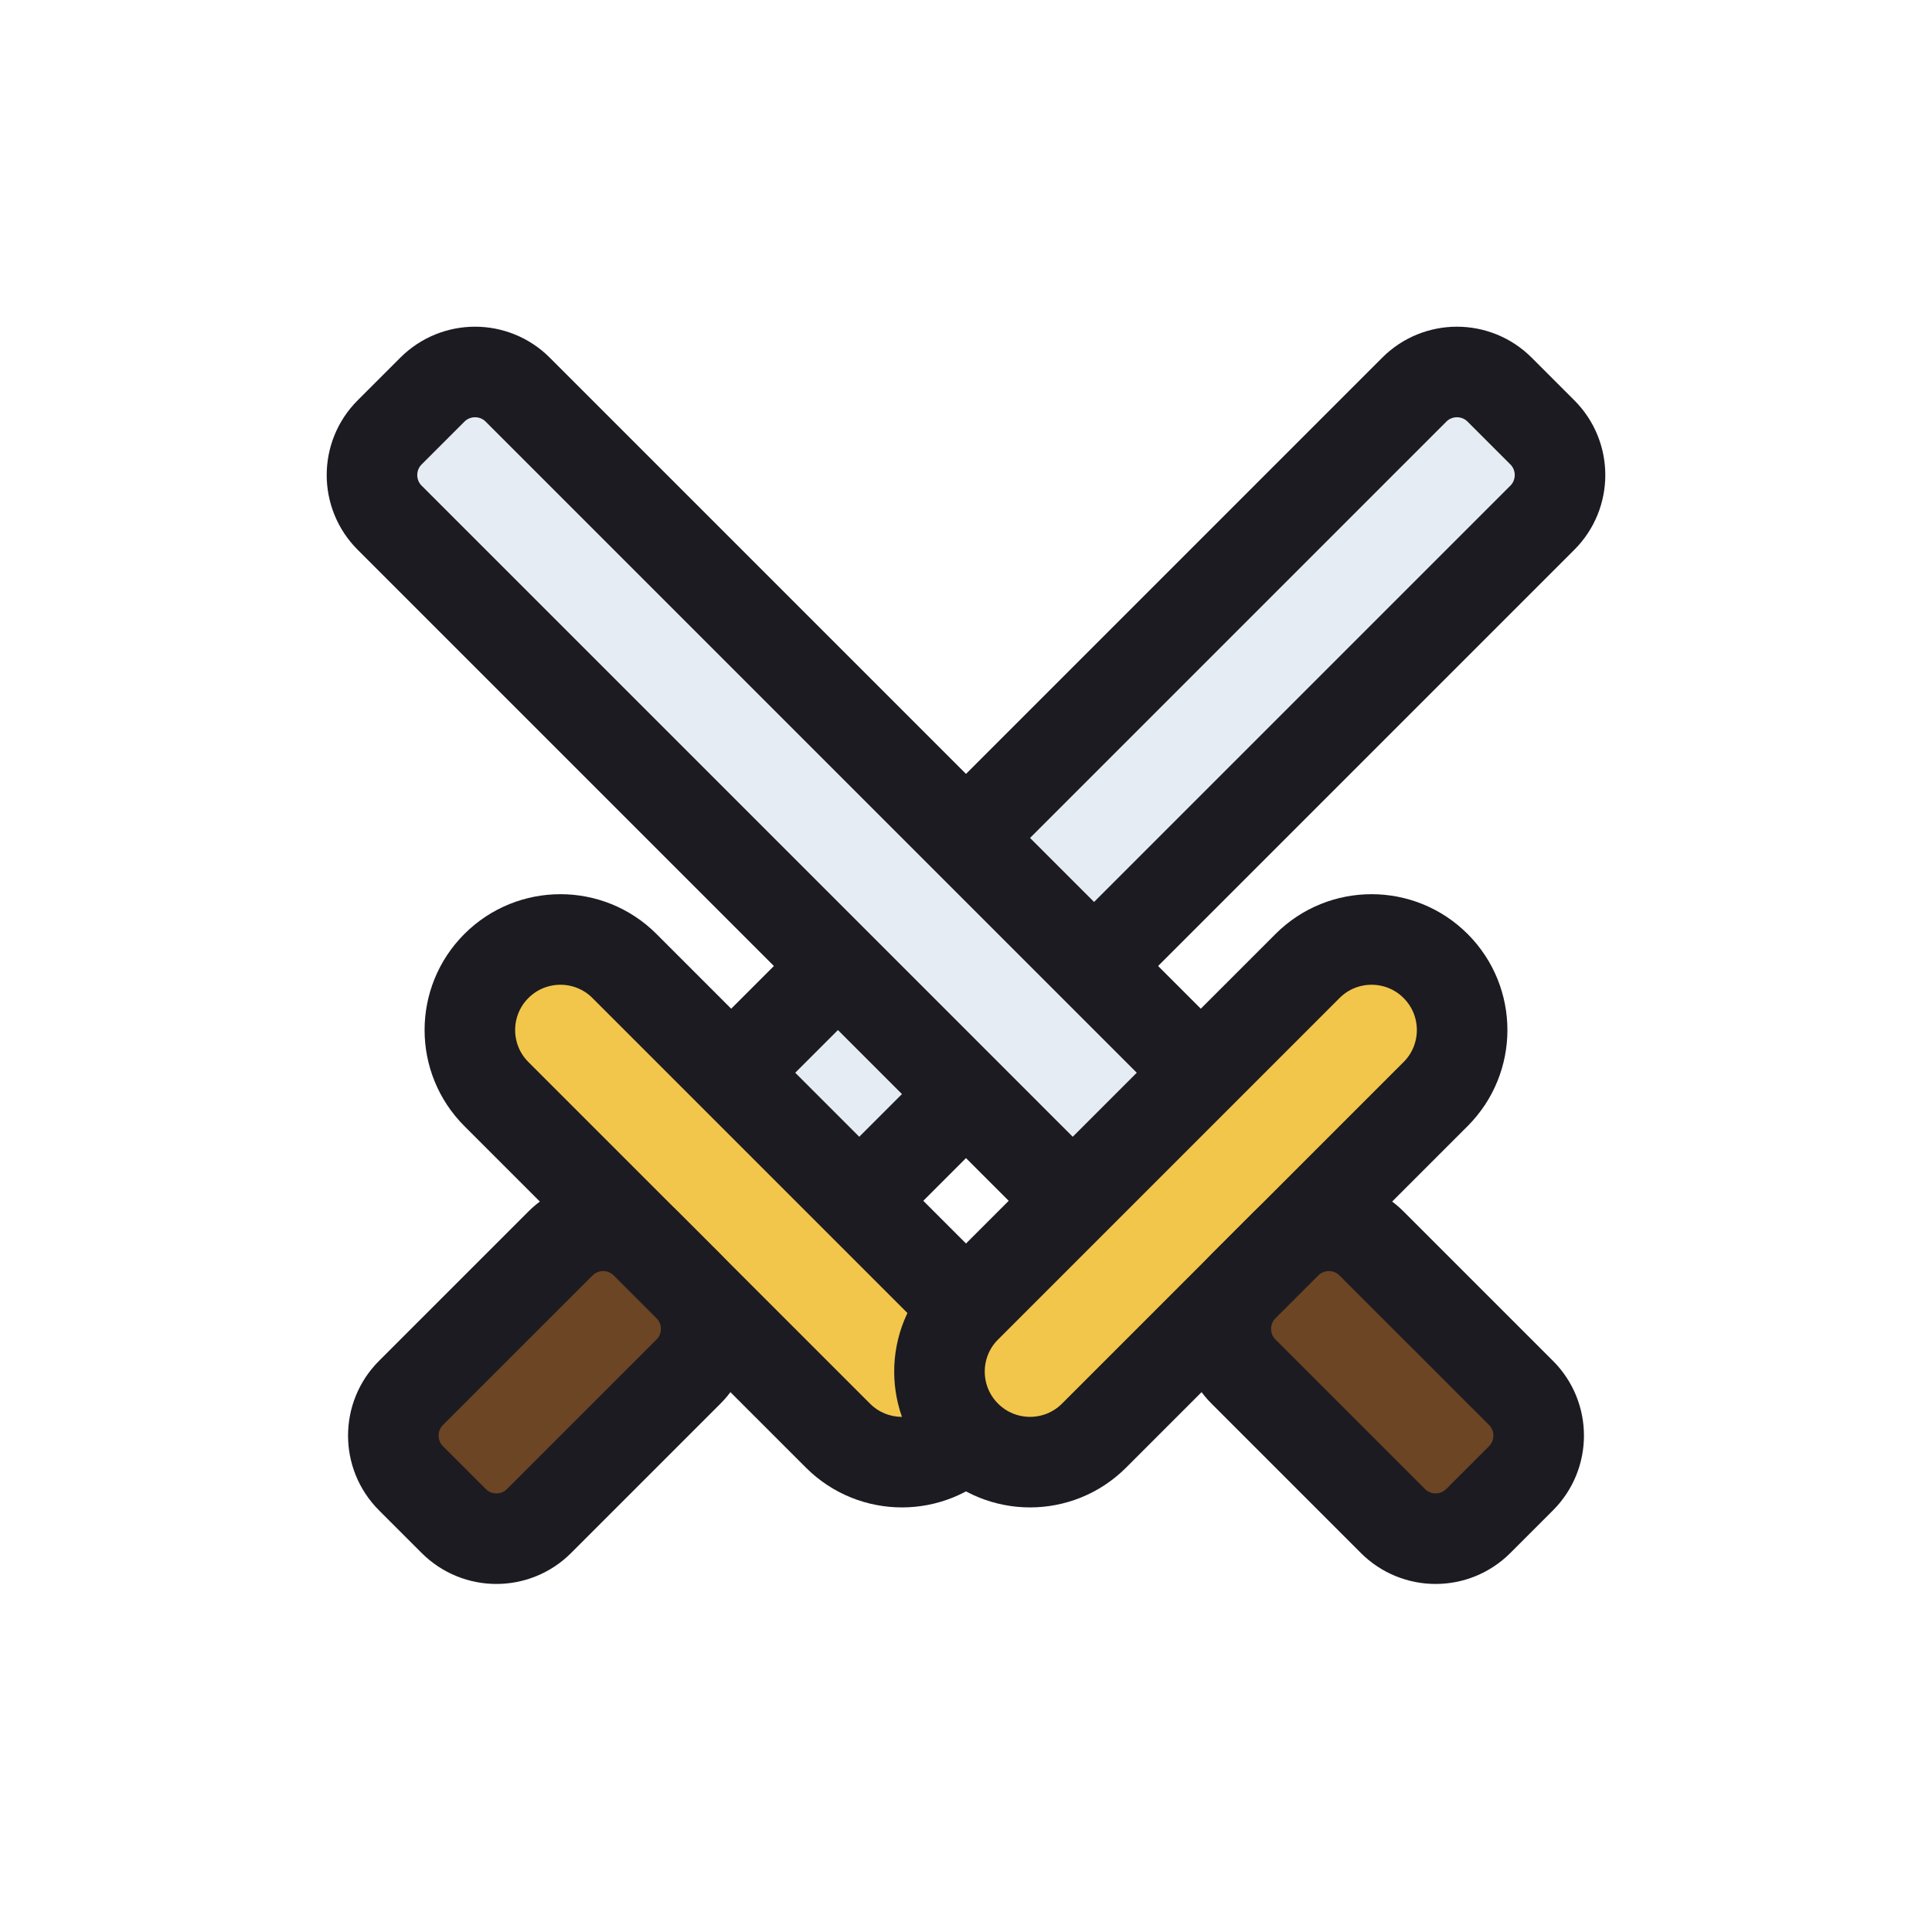
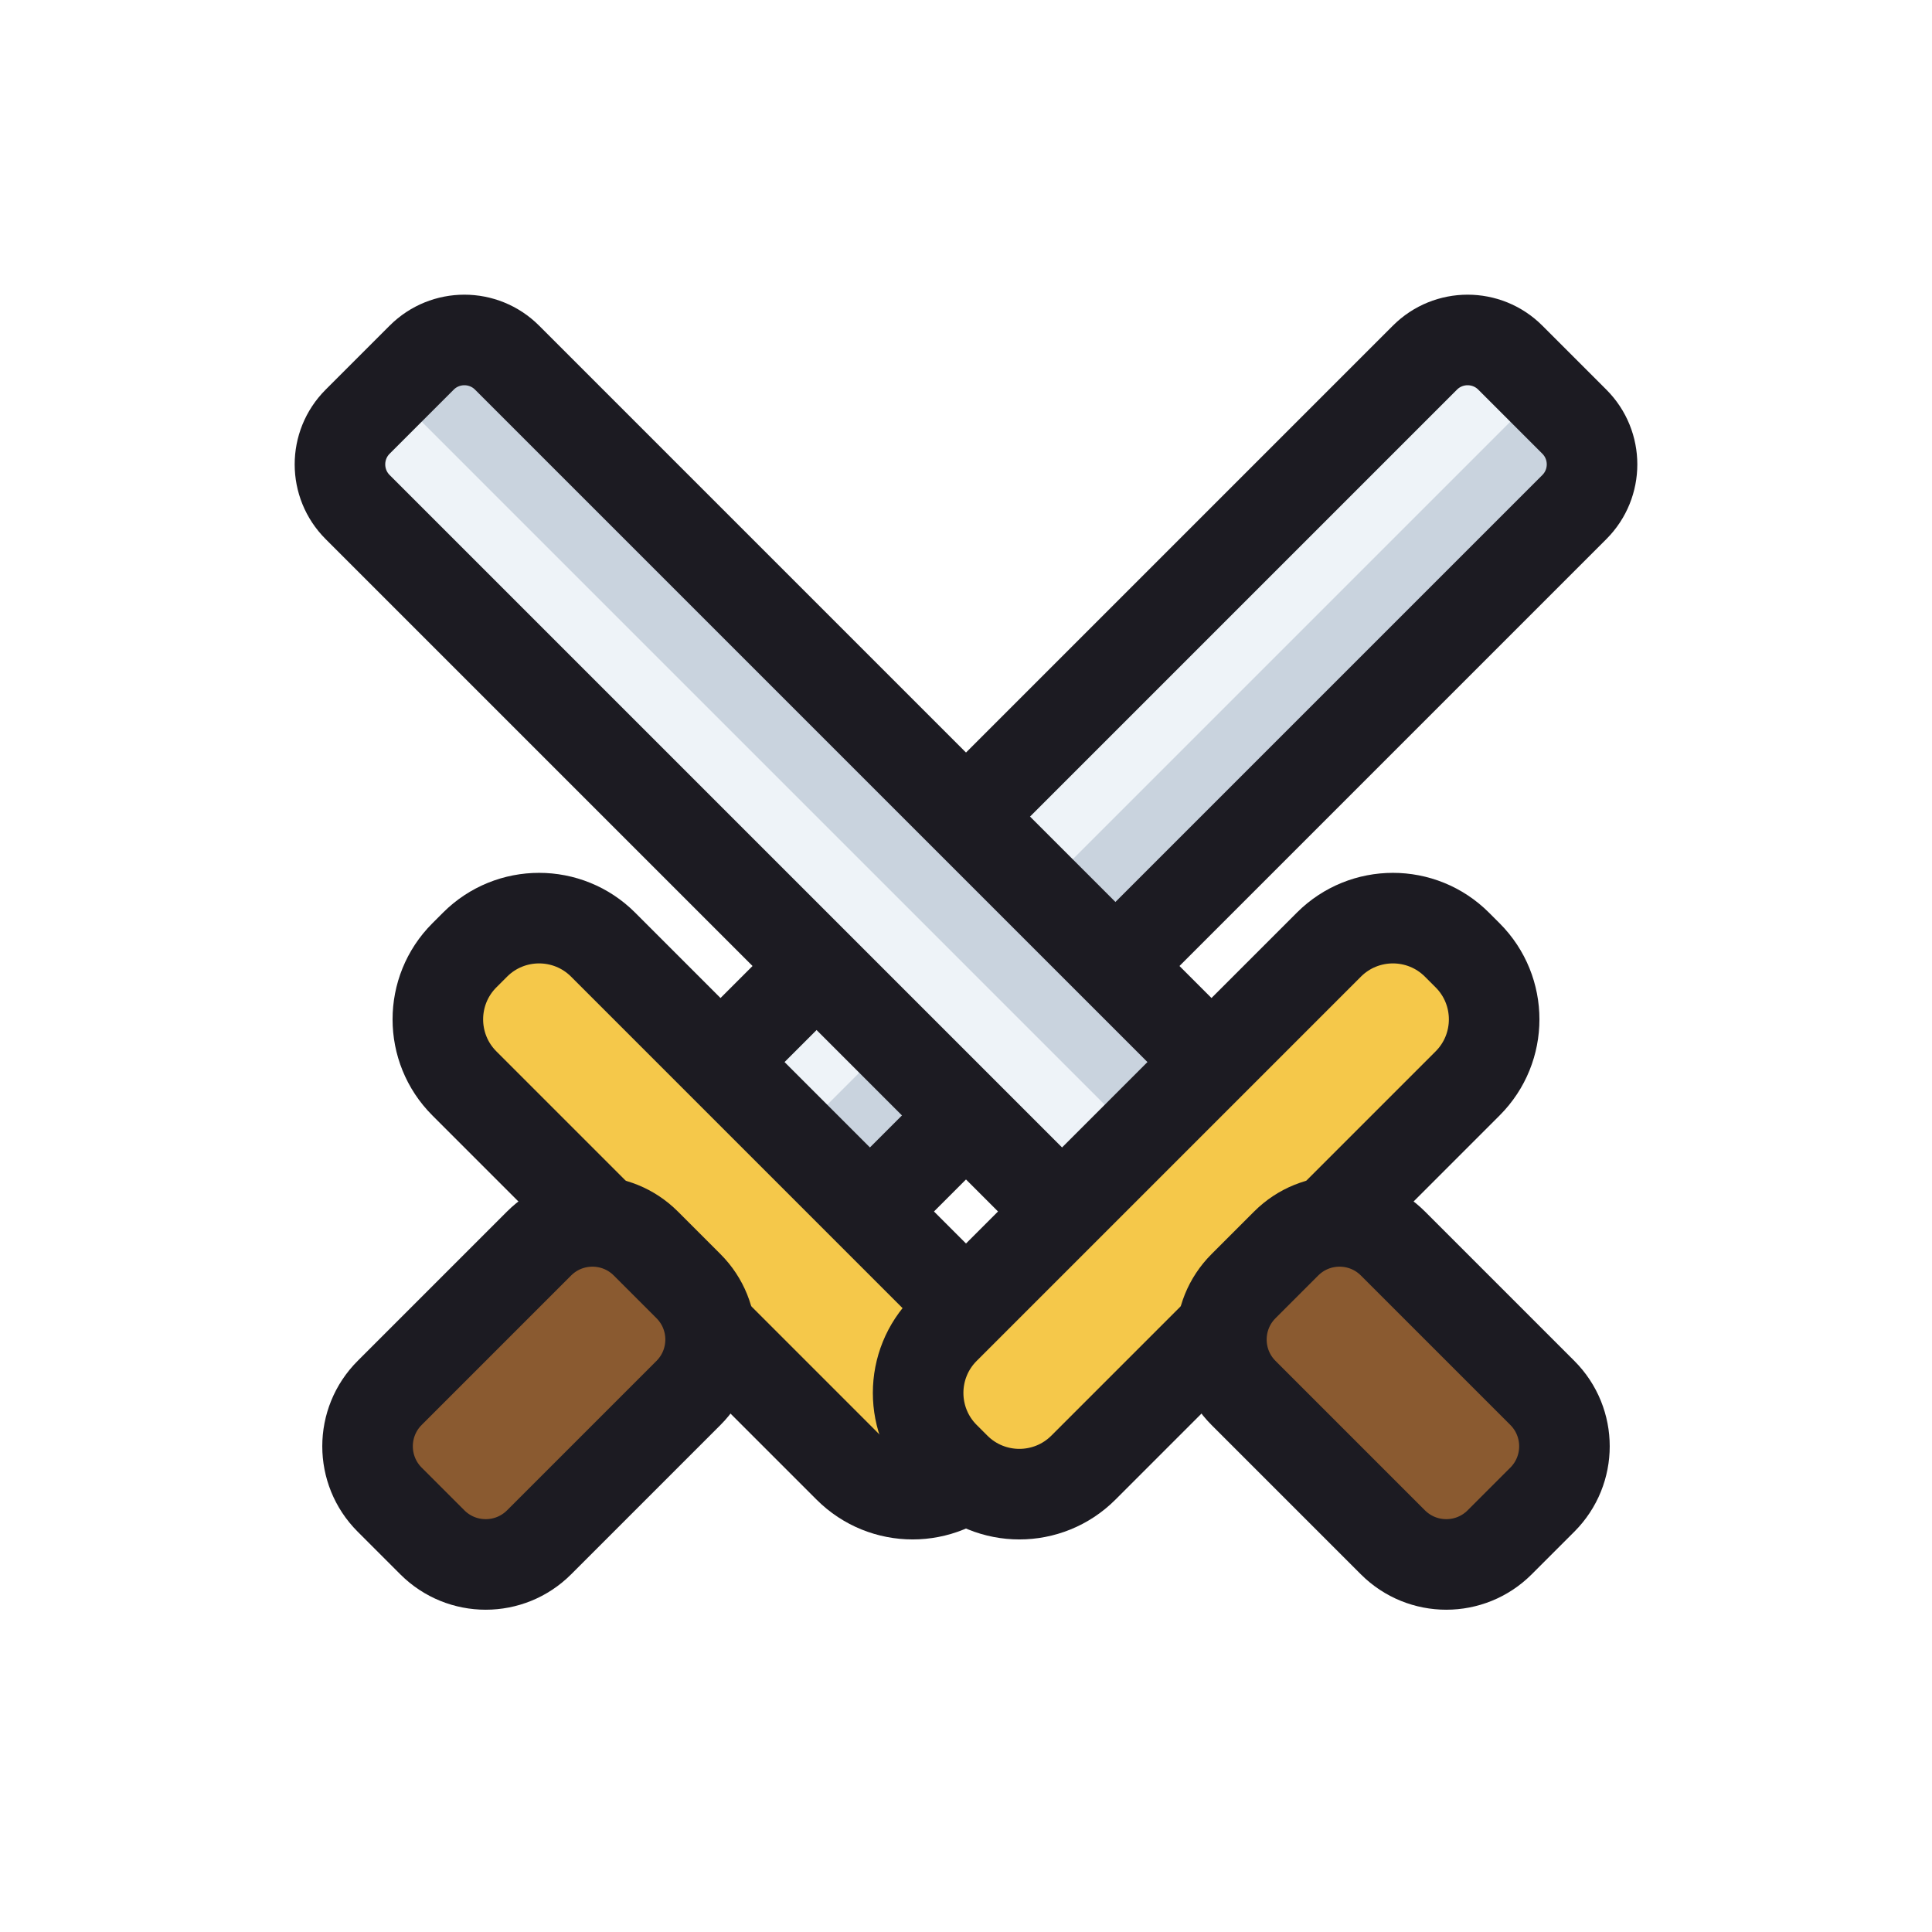
<svg xmlns="http://www.w3.org/2000/svg" width="64" height="64" viewBox="0 0 64 64">
  <g transform="rotate(45 32 32)">
-     <rect x="29" y="6" width="6" height="36" rx="2" fill="#e6ecf3" stroke="#1c1b22" stroke-width="3" stroke-linejoin="round" stroke-linecap="round" />
-     <rect x="21" y="40" width="22" height="6" rx="3" fill="#f2c64b" stroke="#1c1b22" stroke-width="3" stroke-linejoin="round" stroke-linecap="round" />
-     <rect x="29" y="46" width="6" height="11" rx="2" fill="#6b4524" stroke="#1c1b22" stroke-width="3" stroke-linejoin="round" stroke-linecap="round" />
+     <clipPath id="at1">
+       <rect x="28.5" y="5" width="7" height="37" rx="2" fill="#000" />
+     </clipPath>
+     <rect x="28.5" y="5" width="7" height="37" rx="2" fill="#eef3f8" />
+     <rect x="32" y="0" width="64" height="64" fill="#c9d3de" clip-path="url(#at1)" />
+     <rect x="28.5" y="5" width="7" height="37" rx="2" fill="none" stroke="#1c1b22" stroke-width="3" stroke-linejoin="round" stroke-linecap="round" />
+     <rect x="20" y="40" width="24" height="6.5" rx="3" fill="#f5c84a" stroke="#1c1b22" stroke-width="3" stroke-linejoin="round" stroke-linecap="round" />
+     <rect x="28.5" y="46" width="7" height="12" rx="2.5" fill="#8a5a30" stroke="#1c1b22" stroke-width="3" stroke-linejoin="round" stroke-linecap="round" />
  </g>
  <g transform="rotate(-45 32 32)">
-     <rect x="29" y="6" width="6" height="36" rx="2" fill="#e6ecf3" stroke="#1c1b22" stroke-width="3" stroke-linejoin="round" stroke-linecap="round" />
-     <rect x="21" y="40" width="22" height="6" rx="3" fill="#f2c64b" stroke="#1c1b22" stroke-width="3" stroke-linejoin="round" stroke-linecap="round" />
-     <rect x="29" y="46" width="6" height="11" rx="2" fill="#6b4524" stroke="#1c1b22" stroke-width="3" stroke-linejoin="round" stroke-linecap="round" />
+     <clipPath id="at2">
+       <rect x="28.5" y="5" width="7" height="37" rx="2" fill="#000" />
+     </clipPath>
+     <rect x="28.5" y="5" width="7" height="37" rx="2" fill="#eef3f8" />
+     <rect x="32" y="0" width="64" height="64" fill="#c9d3de" clip-path="url(#at2)" />
+     <rect x="28.5" y="5" width="7" height="37" rx="2" fill="none" stroke="#1c1b22" stroke-width="3" stroke-linejoin="round" stroke-linecap="round" />
+     <rect x="20" y="40" width="24" height="6.5" rx="3" fill="#f5c84a" stroke="#1c1b22" stroke-width="3" stroke-linejoin="round" stroke-linecap="round" />
+     <rect x="28.5" y="46" width="7" height="12" rx="2.5" fill="#8a5a30" stroke="#1c1b22" stroke-width="3" stroke-linejoin="round" stroke-linecap="round" />
  </g>
</svg>
